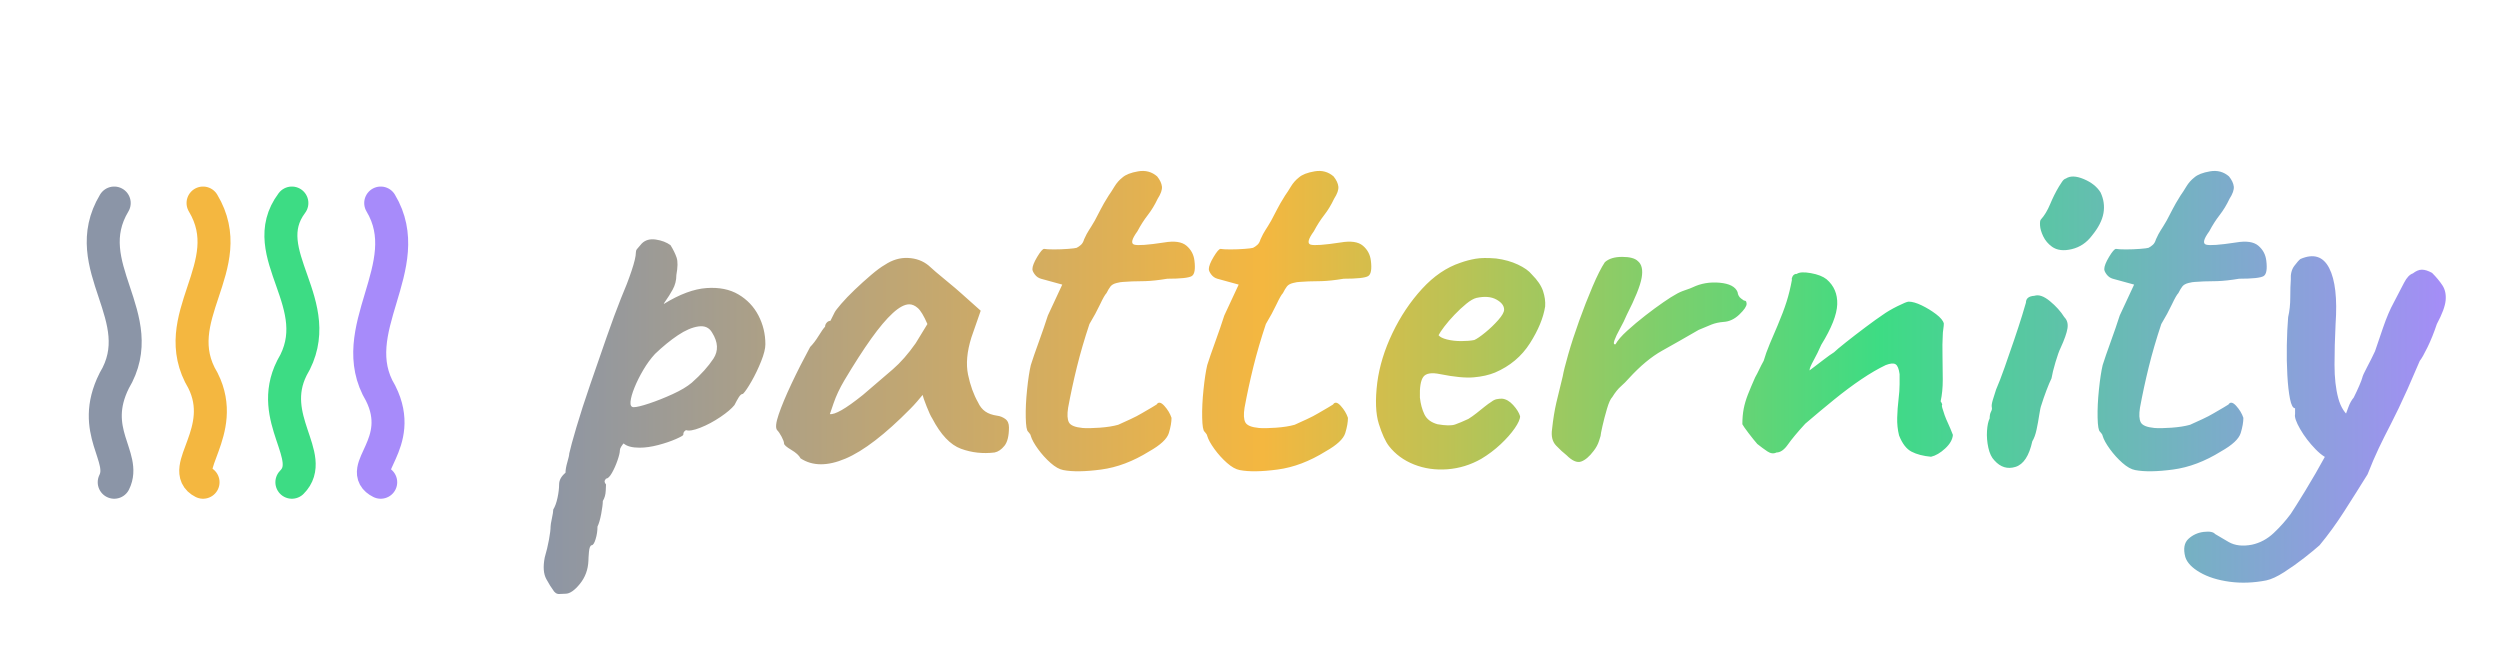
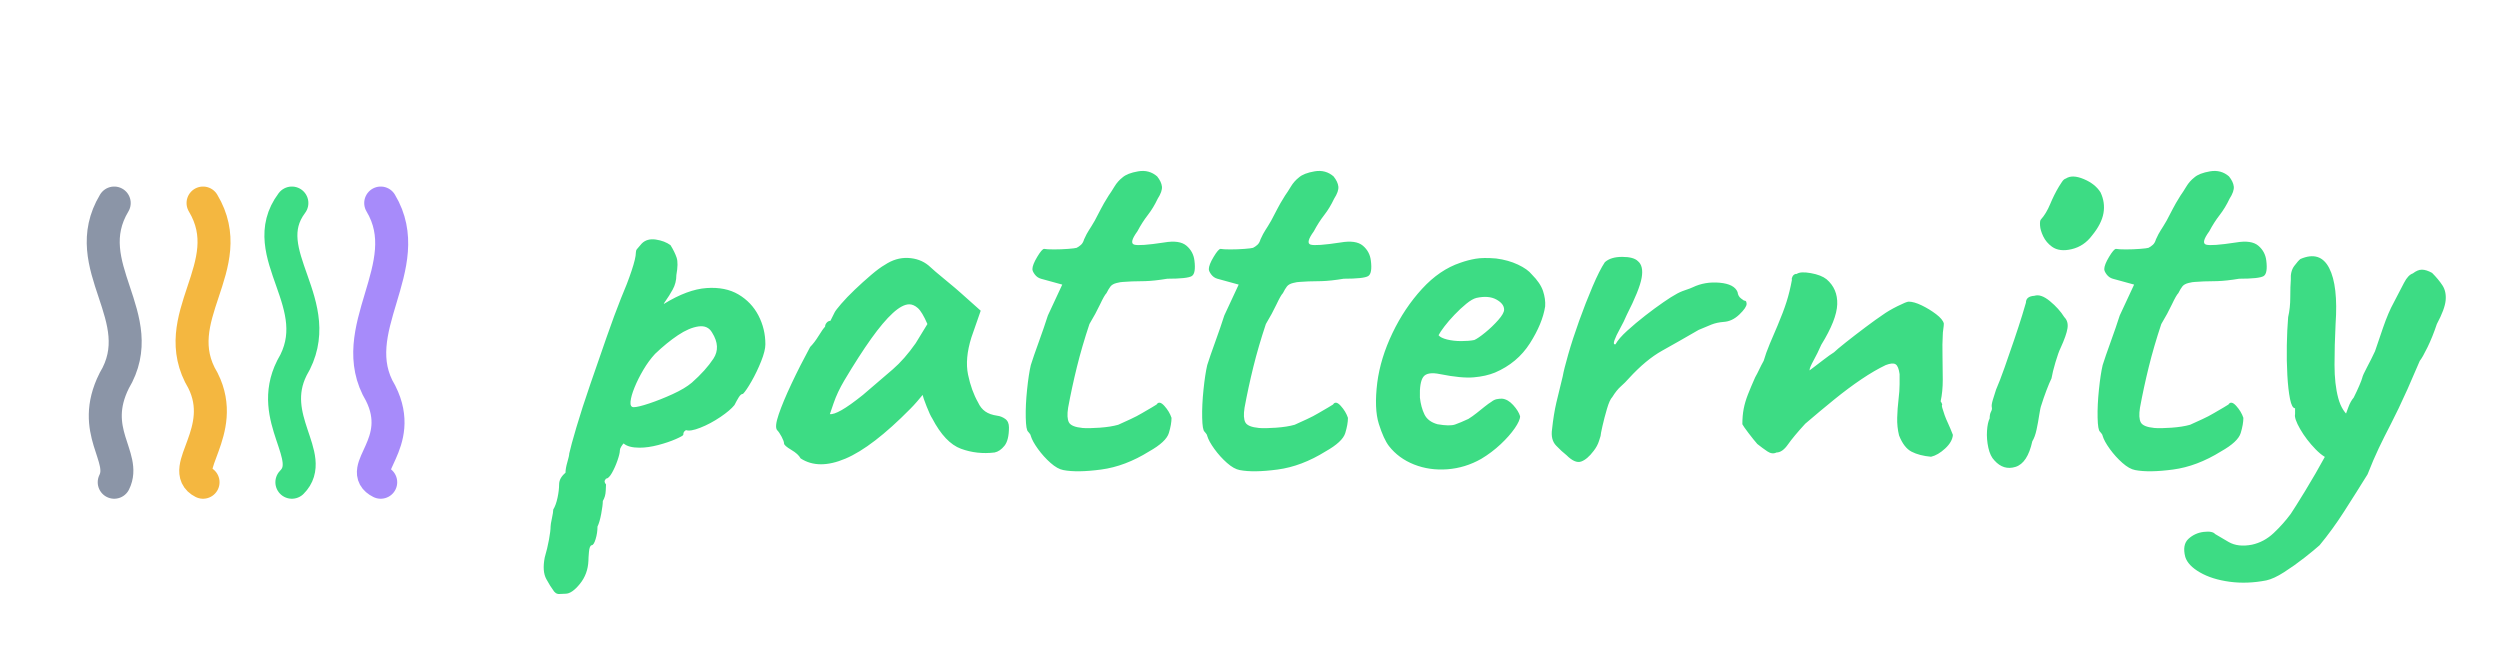
<svg xmlns="http://www.w3.org/2000/svg" width="197" height="52" viewBox="0 0 197 52" fill="none">
-   <defs>
-     <linearGradient id="ink" x1="0" y1="0" x2="1" y2="0">
-       <stop offset="0" stop-color="#8b95a7" />
-       <stop offset="0.38" stop-color="#f4b740" />
-       <stop offset="0.7" stop-color="#3ddc84" />
-       <stop offset="1" stop-color="#a78bfa" />
-     </linearGradient>
-   </defs>
  <g transform="translate(4,12)" stroke-width="2.6" stroke-linecap="round">
    <path d="M5 4 C2 9, 8 13, 5 18 C3 22, 6 24, 5 26" stroke="#8b95a7" />
    <path d="M12 4 C15 9, 9 13, 12 18 C14 22, 10 25, 12 26" stroke="#f4b740" />
    <path d="M19 4 C16 8, 22 12, 19 17 C17 21, 21 24, 19 26" stroke="#3ddc84" />
    <path d="M26 4 C29 9, 23 14, 26 19 C28 23, 24 25, 26 26" stroke="#a78bfa" />
  </g>
  <g transform="translate(42,37) scale(0.042,-0.042)">
-     <path d="M61 -233Q57 -233 49.5 -233.5Q42 -234 37 -225Q33 -220 25.0 -205.5Q17 -191 22 -165Q27 -148 30.0 -131.5Q33 -115 33 -107Q33 -103 35.5 -91.5Q38 -80 38 -75Q43 -67 46.0 -53.0Q49 -39 49 -28Q49 -16 61 -6Q61 2 64.5 14.0Q68 26 68 30Q71 44 81.5 79.5Q92 115 107.5 160.0Q123 205 138.0 248.0Q153 291 165 321Q177 349 185.0 373.0Q193 397 193 407Q193 411 195.0 413.5Q197 416 204 424Q214 434 230.5 431.5Q247 429 258 421Q266 408 269.5 397.5Q273 387 269 365Q269 350 262.0 337.5Q255 325 249.5 317.5Q244 310 246 311Q290 338 325.5 340.5Q361 343 385.5 328.5Q410 314 423.0 289.0Q436 264 436 235Q436 223 428.0 203.0Q420 183 410.0 165.5Q400 148 394 142Q390 142 386.0 135.5Q382 129 378 121Q370 111 351.5 98.5Q333 86 314.0 78.5Q295 71 287 74Q287 74 284.5 72.0Q282 70 282.0 65.25Q282.0 63.35 268.0 57.175Q254 51 235.0 46.0Q216 41 200 41Q179 41 170 49Q168 47 165.5 43.0Q163 39 163 36Q163 30 158.5 17.0Q154 4 148.0 -6.5Q142 -17 137 -17Q137 -17 135.0 -20.0Q133 -23 137 -28Q137 -28 136.5 -39.5Q136 -51 131 -59Q131 -67 128.0 -83.0Q125 -99 121 -107Q121 -119 117.5 -130.5Q114 -142 110 -142Q106 -143 105.0 -154.5Q104 -166 104 -171Q103 -196 88.0 -214.5Q73 -233 61 -233ZM189 117Q197 117 218.0 124.0Q239 131 262.0 141.5Q285 152 298 163Q324 186 338.5 208.0Q353 230 336 257Q328 271 310.424 268.5Q292.848 266.0 271.924 252.0Q251 238 229 217Q217 204 207.0 187.0Q197 170 190.5 154.0Q184 138 183.0 127.5Q182 117 189 117ZM502 21Q498 29 484.5 37.0Q471 45 471 49Q471 53 466.5 61.5Q462 70 458 74Q453 80 461.0 103.5Q469 127 485.0 161.0Q501 195 520 230Q528 238 536.0 251.0Q544 264 548 268Q548 272 551.0 275.5Q554 279 558 279L566 295Q568 299 578.309 311.0Q588.617 323.0 603.809 337.5Q619 352 634.375 365.091Q649.75 378.182 660 384Q681 398 703.5 397.0Q726 396 742 383Q745 380 755.5 371.0Q766 362 779.5 351.0Q793 340 803 331L840 298L822.581 248.0Q810 208 816.25 178.0Q822.5 148.0 835 126Q840 115 848.5 109.0Q857 103 871 101Q879 100 886.0 95.0Q893 90 893 79Q893 55 884.5 44.5Q876 34 866 32Q833 28 803.0 39.0Q773 50 749 96Q745 102 738.5 118.5Q732 135 731 140Q727 135 720.5 127.5Q714 120 708 114Q637 42 586.252 20.5Q535.504 -1.0 502 21ZM557 104Q564 103 579.0 111.5Q594 120 619 140Q653 169 675.0 188.0Q697 207 718 237L740 273Q730 296 722.0 303.0Q714 310 706 310Q693 310 675.0 293.5Q657 277 634.5 245.5Q612 214 584 167Q571 145 564.0 124.5Q557 104 557 104ZM995 -1Q984 1 971.0 12.5Q958 24 947.5 38.5Q937 53 934 63Q934 65 931.5 68.0Q929 71 929 71Q925 74 924.5 97.5Q924 121 927.0 150.0Q930 179 934 196Q939 212 949.0 239.5Q959 267 966 289L993 347L953 358Q946 360 941.5 366.0Q937 372 937 376Q937 384 946.0 399.0Q955 414 959 414Q964 413 977.5 413.0Q991 413 1004.0 414.0Q1017 415 1020 416Q1024 418 1028.0 421.5Q1032 425 1034 432Q1039 443 1043.0 449.0Q1047 455 1054 467Q1061 480 1065.5 489.0Q1070 498 1080 514Q1085 521 1091.0 531.0Q1097 541 1106 548Q1115 556 1135.5 559.5Q1156 563 1171 550Q1179 540 1180.0 531.0Q1181 522 1172 508Q1164 491 1153.5 477.5Q1143 464 1134 447Q1118 425 1128.0 422.0Q1138 419 1184 426Q1213 431 1226.0 420.0Q1239 409 1241 392Q1244 368 1236.0 363.0Q1228 358 1190 358Q1166 354 1149.0 353.5Q1132 353 1124 353Q1111 352 1107.0 352.0Q1103 352 1095 350Q1087 348 1083.5 343.5Q1080 339 1076 331Q1072 327 1064.0 310.0Q1056 293 1044 273Q1030 231 1020.5 192.5Q1011 154 1004 116Q1001 97 1005.5 88.5Q1010 80 1031 78Q1042 77 1063.0 78.5Q1084 80 1098 84Q1109 89 1121.0 94.5Q1133 100 1143 106Q1152 111 1161.0 116.5Q1170 122 1170 122Q1175 130 1184.5 119.5Q1194 109 1198 97Q1198 85 1193.0 68.5Q1188 52 1156 34Q1111 6 1066.0 0.0Q1021 -6 995 -1ZM1326 -1Q1315 1 1302.0 12.5Q1289 24 1278.5 38.5Q1268 53 1265 63Q1265 65 1262.5 68.0Q1260 71 1260 71Q1256 74 1255.5 97.5Q1255 121 1258.0 150.0Q1261 179 1265 196Q1270 212 1280.0 239.5Q1290 267 1297 289L1324 347L1284 358Q1277 360 1272.5 366.0Q1268 372 1268 376Q1268 384 1277.0 399.0Q1286 414 1290 414Q1295 413 1308.5 413.0Q1322 413 1335.0 414.0Q1348 415 1351 416Q1355 418 1359.0 421.5Q1363 425 1365 432Q1370 443 1374.0 449.0Q1378 455 1385 467Q1392 480 1396.5 489.0Q1401 498 1411 514Q1416 521 1422.0 531.0Q1428 541 1437 548Q1446 556 1466.5 559.5Q1487 563 1502 550Q1510 540 1511.0 531.0Q1512 522 1503 508Q1495 491 1484.5 477.5Q1474 464 1465 447Q1449 425 1459.0 422.0Q1469 419 1515 426Q1544 431 1557.0 420.0Q1570 409 1572 392Q1575 368 1567.0 363.0Q1559 358 1521 358Q1497 354 1480.0 353.5Q1463 353 1455 353Q1442 352 1438.0 352.0Q1434 352 1426 350Q1418 348 1414.5 343.5Q1411 339 1407 331Q1403 327 1395.0 310.0Q1387 293 1375 273Q1361 231 1351.5 192.5Q1342 154 1335 116Q1332 97 1336.5 88.5Q1341 80 1362 78Q1373 77 1394.0 78.5Q1415 80 1429 84Q1440 89 1452.0 94.5Q1464 100 1474 106Q1483 111 1492.0 116.5Q1501 122 1501 122Q1506 130 1515.5 119.5Q1525 109 1529 97Q1529 85 1524.0 68.5Q1519 52 1487 34Q1442 6 1397.0 0.0Q1352 -6 1326 -1ZM1779 20Q1749 3 1715.5 0.5Q1682 -2 1653.0 9.5Q1624 21 1606 44Q1596 57 1587.0 85.5Q1578 114 1584 163Q1590 209 1612.5 256.0Q1635 303 1668.0 339.0Q1701 375 1740 388Q1754 393 1768.5 395.5Q1783 398 1807 396Q1830 393 1848.0 384.5Q1866 376 1874 366Q1890 350 1895.0 335.0Q1900 320 1899 306Q1894 274 1870.5 237.0Q1847 200 1805 182Q1788 175 1765.0 173.0Q1742 171 1702 179Q1678 184 1670.5 174.0Q1663 164 1664 135Q1666 117 1672.5 103.5Q1679 90 1697 85Q1720 81 1730.0 84.5Q1740 88 1755 95Q1763 100 1770.5 106.0Q1778 112 1785.5 118.0Q1793 124 1798 127Q1803 131 1808.0 132.0Q1813 133 1818 133Q1829 132 1839.0 121.0Q1849 110 1852 100Q1852 92 1842.0 77.5Q1832 63 1815.5 47.5Q1799 32 1779 20ZM1766 243Q1773 246 1786.5 257.0Q1800 268 1811.0 280.5Q1822 293 1822 300Q1822 311 1807.5 319.0Q1793 327 1770 322Q1762 320 1751.0 311.0Q1740 302 1729.0 290.5Q1718 279 1710.0 268.5Q1702 258 1699 252Q1703 247 1715.0 244.0Q1727 241 1741.5 241.0Q1756 241 1766 243ZM1939 27Q1930 34 1919.5 45.0Q1909 56 1912 76Q1915 104 1920.0 125.5Q1925 147 1932 175Q1934 187 1942.287 216.0Q1950.574 245.0 1962.787 279.0Q1975 313 1988.0 343.5Q2001 374 2011 389Q2022 399 2043.5 399.0Q2065 399 2073 391Q2084 382 2080.0 359.5Q2076 337 2052 290Q2047 278 2039.5 264.5Q2032 251 2029.0 242.5Q2026 234 2031 235Q2037 246 2053.0 260.5Q2069 275 2087.0 289.0Q2105 303 2121.0 314.0Q2137 325 2143 328Q2151 333 2161.5 336.5Q2172 340 2176 342Q2199 353 2226.5 350.5Q2254 348 2260 333Q2261 325 2266.5 321.0Q2272 317 2272 317Q2276 317 2276.5 314.0Q2277 311 2277 311Q2277 304 2263.5 291.0Q2250 278 2234 277Q2221 276 2211.0 272.0Q2201 268 2187 262Q2149 240 2118.5 223.0Q2088 206 2056 171Q2049 163 2041.0 156.0Q2033 149 2025 136Q2020 131 2015.0 114.0Q2010 97 2006.5 81.5Q2003 66 2003 63Q2003 63 2000.0 53.5Q1997 44 1990 35Q1978 19 1966.5 15.0Q1955 11 1939 27ZM2623 24Q2601 26 2586.5 33.5Q2572 41 2563 64Q2559 80 2559.5 97.5Q2560 115 2562.0 131.5Q2564 148 2564 160Q2564 162 2564.0 168.0Q2564 174 2564 179Q2562 194 2556.5 197.5Q2551 201 2538 196Q2517 186 2492.5 169.5Q2468 153 2441.5 131.5Q2415 110 2387 86Q2365 62 2354.5 47.0Q2344 32 2333 32Q2325 28 2316.0 34.0Q2307 40 2297 48Q2290 56 2280.5 68.5Q2271 81 2269 85Q2269 101 2271.5 114.0Q2274 127 2279.5 141.0Q2285 155 2293 173Q2297 180 2300.5 187.5Q2304 195 2309 204Q2313 218 2320.5 236.0Q2328 254 2335 270Q2346 296 2352.0 315.0Q2358 334 2362 356Q2361 358 2363.0 362.0Q2365 366 2369 367H2370H2371Q2378 372 2397.5 368.5Q2417 365 2427 357Q2448 339 2447.0 310.0Q2446 281 2417 234Q2410 218 2402.5 204.5Q2395 191 2395 186Q2395 186 2403.0 192.0Q2411 198 2422.0 206.5Q2433 215 2441 220Q2446 225 2463.0 238.5Q2480 252 2500.0 267.0Q2520 282 2532 290Q2543 298 2560.0 306.5Q2577 315 2581 315Q2591 315 2605.5 308.0Q2620 301 2632.5 291.5Q2645 282 2647 274Q2647 270 2646.0 263.5Q2645 257 2645 252Q2644 236 2644.5 213.5Q2645 191 2645.0 168.5Q2645 146 2641 128Q2641 128 2642.0 126.5Q2643 125 2644 122Q2643 121 2643.5 118.5Q2644 116 2644 116Q2646 109 2648.5 102.0Q2651 95 2655.0 86.5Q2659 78 2664 65Q2663 52 2649.5 39.5Q2636 27 2623 24ZM2742 17Q2734 25 2730.5 41.0Q2727 57 2728.0 72.5Q2729 88 2733 96Q2733 104 2735.5 108.5Q2738 113 2737 117Q2736 121 2739.0 131.0Q2742 141 2745 150Q2752 166 2761.0 191.5Q2770 217 2779.0 243.5Q2788 270 2794.0 289.5Q2800 309 2801 313Q2801 325 2817 326Q2829 330 2846.0 316.0Q2863 302 2873 286Q2881 278 2879.0 265.0Q2877 252 2866 228Q2862 220 2856.5 201.5Q2851 183 2849 171Q2845 163 2839.5 148.5Q2834 134 2830 121Q2828 116 2826.0 102.5Q2824 89 2821.0 75.0Q2818 61 2813 53Q2804 12 2781.5 5.0Q2759 -2 2742 17ZM2850 418Q2839 426 2833.5 437.5Q2828 449 2827.5 458.0Q2827 467 2829 469Q2839 480 2846.5 498.0Q2854 516 2863 531Q2865 534 2868.5 539.5Q2872 545 2876 546Q2888 554 2909.5 545.0Q2931 536 2941 520Q2950 501 2946.5 481.0Q2943 461 2925 439Q2910 419 2887.0 413.5Q2864 408 2850 418ZM3006 -1Q2995 1 2982.0 12.5Q2969 24 2958.5 38.5Q2948 53 2945 63Q2945 65 2942.5 68.0Q2940 71 2940 71Q2936 74 2935.5 97.5Q2935 121 2938.0 150.0Q2941 179 2945 196Q2950 212 2960.0 239.5Q2970 267 2977 289L3004 347L2964 358Q2957 360 2952.5 366.0Q2948 372 2948 376Q2948 384 2957.0 399.0Q2966 414 2970 414Q2975 413 2988.5 413.0Q3002 413 3015.0 414.0Q3028 415 3031 416Q3035 418 3039.0 421.5Q3043 425 3045 432Q3050 443 3054.0 449.0Q3058 455 3065 467Q3072 480 3076.5 489.0Q3081 498 3091 514Q3096 521 3102.0 531.0Q3108 541 3117 548Q3126 556 3146.5 559.5Q3167 563 3182 550Q3190 540 3191.0 531.0Q3192 522 3183 508Q3175 491 3164.5 477.5Q3154 464 3145 447Q3129 425 3139.0 422.0Q3149 419 3195 426Q3224 431 3237.0 420.0Q3250 409 3252 392Q3255 368 3247.0 363.0Q3239 358 3201 358Q3177 354 3160.0 353.5Q3143 353 3135 353Q3122 352 3118.0 352.0Q3114 352 3106 350Q3098 348 3094.5 343.5Q3091 339 3087 331Q3083 327 3075.0 310.0Q3067 293 3055 273Q3041 231 3031.5 192.5Q3022 154 3015 116Q3012 97 3016.5 88.5Q3021 80 3042 78Q3053 77 3074.0 78.5Q3095 80 3109 84Q3120 89 3132.0 94.5Q3144 100 3154 106Q3163 111 3172.0 116.5Q3181 122 3181 122Q3186 130 3195.5 119.5Q3205 109 3209 97Q3209 85 3204.0 68.5Q3199 52 3167 34Q3122 6 3077.0 0.0Q3032 -6 3006 -1ZM3252 -208Q3216 -215 3183.0 -210.5Q3150 -206 3127.5 -193.0Q3105 -180 3100 -164Q3094 -141 3106.0 -130.0Q3118 -119 3134.5 -117.0Q3151 -115 3156 -121Q3164 -126 3181.5 -136.0Q3199 -146 3225 -141Q3248 -136 3266.0 -119.0Q3284 -102 3298 -83Q3306 -71 3325.0 -40.0Q3344 -9 3364.5 28.5Q3385 66 3399 98Q3402 106 3406.0 117.0Q3410 128 3416 135Q3422 147 3426.5 157.5Q3431 168 3432 172Q3433 177 3441.0 192.0Q3449 207 3456 222Q3461 237 3471.0 266.0Q3481 295 3491 313Q3503 336 3510.5 350.5Q3518 365 3527 368Q3536 375 3544.0 375.0Q3552 375 3563 369Q3575 357 3582.5 345.5Q3590 334 3588.5 317.5Q3587 301 3572 273Q3564 249 3554.5 229.5Q3545 210 3540 204Q3535 192 3528.5 177.5Q3522 163 3517 151Q3499 111 3486.0 86.0Q3473 61 3463.0 40.0Q3453 19 3442 -9Q3419 -46 3397.5 -79.5Q3376 -113 3352 -142Q3342 -151 3323.5 -165.5Q3305 -180 3285.5 -192.5Q3266 -205 3252 -208ZM3377 18Q3362 20 3344.5 38.0Q3327 56 3315.5 76.0Q3304 96 3306 104Q3306 109 3306.0 112.0Q3306 115 3306 115Q3300 115 3296.5 132.5Q3293 150 3291.5 177.0Q3290 204 3290.5 233.0Q3291 262 3293 286Q3297 303 3297.0 323.5Q3297 344 3298 356Q3297 372 3304.5 382.0Q3312 392 3316 395Q3353 411 3370.0 378.0Q3387 345 3382 273Q3380 233 3380.0 196.5Q3380 160 3387.0 134.0Q3394 108 3411 97Q3418 93 3416.0 80.0Q3414 67 3407.0 52.5Q3400 38 3391.5 27.5Q3383 17 3377 18Z" fill="url(#ink)" />
+     <path d="M61 -233Q57 -233 49.5 -233.5Q42 -234 37 -225Q33 -220 25.0 -205.5Q17 -191 22 -165Q27 -148 30.0 -131.5Q33 -115 33 -107Q33 -103 35.5 -91.5Q38 -80 38 -75Q43 -67 46.0 -53.0Q49 -39 49 -28Q49 -16 61 -6Q61 2 64.5 14.0Q68 26 68 30Q71 44 81.5 79.5Q92 115 107.5 160.0Q123 205 138.0 248.0Q153 291 165 321Q177 349 185.0 373.0Q193 397 193 407Q193 411 195.0 413.5Q197 416 204 424Q214 434 230.5 431.5Q247 429 258 421Q266 408 269.5 397.5Q273 387 269 365Q269 350 262.0 337.5Q255 325 249.5 317.5Q244 310 246 311Q290 338 325.5 340.5Q361 343 385.5 328.5Q410 314 423.0 289.0Q436 264 436 235Q436 223 428.0 203.0Q420 183 410.0 165.5Q400 148 394 142Q390 142 386.0 135.5Q382 129 378 121Q370 111 351.5 98.5Q333 86 314.0 78.5Q295 71 287 74Q287 74 284.5 72.0Q282 70 282.0 65.25Q282.0 63.35 268.0 57.175Q254 51 235.0 46.0Q216 41 200 41Q179 41 170 49Q168 47 165.5 43.0Q163 39 163 36Q163 30 158.5 17.0Q154 4 148.0 -6.5Q142 -17 137 -17Q137 -17 135.0 -20.0Q133 -23 137 -28Q137 -28 136.5 -39.5Q136 -51 131 -59Q131 -67 128.0 -83.0Q125 -99 121 -107Q121 -119 117.5 -130.5Q114 -142 110 -142Q106 -143 105.0 -154.5Q104 -166 104 -171Q103 -196 88.0 -214.5Q73 -233 61 -233ZM189 117Q197 117 218.0 124.0Q239 131 262.0 141.5Q285 152 298 163Q324 186 338.5 208.0Q353 230 336 257Q328 271 310.424 268.5Q292.848 266.0 271.924 252.0Q251 238 229 217Q217 204 207.0 187.0Q197 170 190.5 154.0Q184 138 183.0 127.5Q182 117 189 117ZM502 21Q498 29 484.5 37.0Q471 45 471 49Q471 53 466.5 61.5Q462 70 458 74Q453 80 461.0 103.5Q469 127 485.0 161.0Q501 195 520 230Q528 238 536.0 251.0Q544 264 548 268Q548 272 551.0 275.5Q554 279 558 279L566 295Q568 299 578.309 311.0Q588.617 323.0 603.809 337.5Q619 352 634.375 365.091Q649.75 378.182 660 384Q681 398 703.5 397.0Q726 396 742 383Q745 380 755.5 371.0Q766 362 779.5 351.0Q793 340 803 331L840 298L822.581 248.0Q810 208 816.25 178.0Q822.5 148.0 835 126Q840 115 848.5 109.0Q857 103 871 101Q879 100 886.0 95.0Q893 90 893 79Q893 55 884.5 44.5Q876 34 866 32Q833 28 803.0 39.0Q773 50 749 96Q745 102 738.5 118.5Q732 135 731 140Q727 135 720.5 127.5Q714 120 708 114Q637 42 586.252 20.5Q535.504 -1.0 502 21ZM557 104Q564 103 579.0 111.5Q594 120 619 140Q653 169 675.0 188.0Q697 207 718 237L740 273Q730 296 722.0 303.0Q714 310 706 310Q693 310 675.0 293.5Q657 277 634.5 245.5Q612 214 584 167Q571 145 564.0 124.5Q557 104 557 104ZM995 -1Q984 1 971.0 12.5Q958 24 947.5 38.5Q937 53 934 63Q934 65 931.5 68.0Q929 71 929 71Q925 74 924.5 97.5Q924 121 927.0 150.0Q930 179 934 196Q939 212 949.0 239.5Q959 267 966 289L993 347L953 358Q946 360 941.5 366.0Q937 372 937 376Q937 384 946.0 399.0Q955 414 959 414Q964 413 977.5 413.0Q991 413 1004.0 414.0Q1017 415 1020 416Q1024 418 1028.0 421.5Q1032 425 1034 432Q1039 443 1043.0 449.0Q1047 455 1054 467Q1061 480 1065.5 489.0Q1070 498 1080 514Q1085 521 1091.0 531.0Q1097 541 1106 548Q1115 556 1135.5 559.5Q1156 563 1171 550Q1179 540 1180.0 531.0Q1181 522 1172 508Q1164 491 1153.5 477.5Q1143 464 1134 447Q1118 425 1128.0 422.0Q1138 419 1184 426Q1213 431 1226.0 420.0Q1239 409 1241 392Q1244 368 1236.0 363.0Q1228 358 1190 358Q1166 354 1149.0 353.5Q1132 353 1124 353Q1111 352 1107.0 352.0Q1103 352 1095 350Q1087 348 1083.5 343.5Q1080 339 1076 331Q1072 327 1064.0 310.0Q1056 293 1044 273Q1030 231 1020.5 192.5Q1011 154 1004 116Q1001 97 1005.5 88.5Q1010 80 1031 78Q1042 77 1063.0 78.5Q1084 80 1098 84Q1109 89 1121.0 94.5Q1133 100 1143 106Q1152 111 1161.0 116.5Q1170 122 1170 122Q1175 130 1184.5 119.5Q1194 109 1198 97Q1198 85 1193.0 68.5Q1188 52 1156 34Q1111 6 1066.0 0.0Q1021 -6 995 -1ZM1326 -1Q1315 1 1302.0 12.5Q1289 24 1278.5 38.5Q1268 53 1265 63Q1265 65 1262.5 68.0Q1260 71 1260 71Q1256 74 1255.5 97.5Q1255 121 1258.0 150.0Q1261 179 1265 196Q1270 212 1280.0 239.5Q1290 267 1297 289L1324 347L1284 358Q1277 360 1272.5 366.0Q1268 372 1268 376Q1268 384 1277.0 399.0Q1286 414 1290 414Q1295 413 1308.5 413.0Q1322 413 1335.0 414.0Q1348 415 1351 416Q1355 418 1359.0 421.5Q1363 425 1365 432Q1370 443 1374.0 449.0Q1378 455 1385 467Q1392 480 1396.5 489.0Q1401 498 1411 514Q1416 521 1422.0 531.0Q1428 541 1437 548Q1446 556 1466.5 559.5Q1487 563 1502 550Q1510 540 1511.0 531.0Q1512 522 1503 508Q1495 491 1484.5 477.5Q1474 464 1465 447Q1449 425 1459.0 422.0Q1469 419 1515 426Q1544 431 1557.0 420.0Q1570 409 1572 392Q1575 368 1567.0 363.0Q1559 358 1521 358Q1497 354 1480.0 353.5Q1463 353 1455 353Q1442 352 1438.0 352.0Q1434 352 1426 350Q1418 348 1414.5 343.5Q1411 339 1407 331Q1403 327 1395.0 310.0Q1387 293 1375 273Q1361 231 1351.5 192.5Q1342 154 1335 116Q1332 97 1336.5 88.5Q1341 80 1362 78Q1373 77 1394.0 78.5Q1415 80 1429 84Q1440 89 1452.0 94.5Q1464 100 1474 106Q1483 111 1492.0 116.5Q1501 122 1501 122Q1506 130 1515.5 119.5Q1525 109 1529 97Q1529 85 1524.0 68.5Q1519 52 1487 34Q1442 6 1397.0 0.0Q1352 -6 1326 -1ZM1779 20Q1749 3 1715.5 0.5Q1682 -2 1653.0 9.5Q1624 21 1606 44Q1596 57 1587.0 85.5Q1578 114 1584 163Q1590 209 1612.5 256.0Q1635 303 1668.0 339.0Q1701 375 1740 388Q1754 393 1768.5 395.5Q1783 398 1807 396Q1830 393 1848.0 384.5Q1866 376 1874 366Q1890 350 1895.0 335.0Q1900 320 1899 306Q1894 274 1870.5 237.0Q1847 200 1805 182Q1788 175 1765.0 173.0Q1742 171 1702 179Q1678 184 1670.5 174.0Q1663 164 1664 135Q1666 117 1672.5 103.5Q1679 90 1697 85Q1720 81 1730.0 84.5Q1740 88 1755 95Q1763 100 1770.5 106.0Q1778 112 1785.5 118.0Q1793 124 1798 127Q1803 131 1808.0 132.0Q1813 133 1818 133Q1829 132 1839.0 121.0Q1849 110 1852 100Q1852 92 1842.0 77.5Q1832 63 1815.5 47.5Q1799 32 1779 20ZM1766 243Q1773 246 1786.5 257.0Q1800 268 1811.0 280.5Q1822 293 1822 300Q1822 311 1807.5 319.0Q1793 327 1770 322Q1762 320 1751.0 311.0Q1740 302 1729.0 290.5Q1718 279 1710.0 268.5Q1702 258 1699 252Q1703 247 1715.0 244.0Q1727 241 1741.5 241.0Q1756 241 1766 243ZM1939 27Q1930 34 1919.5 45.0Q1909 56 1912 76Q1915 104 1920.0 125.5Q1925 147 1932 175Q1934 187 1942.287 216.0Q1950.574 245.0 1962.787 279.0Q1975 313 1988.0 343.5Q2001 374 2011 389Q2022 399 2043.5 399.0Q2065 399 2073 391Q2084 382 2080.0 359.5Q2076 337 2052 290Q2047 278 2039.5 264.5Q2032 251 2029.0 242.5Q2026 234 2031 235Q2037 246 2053.0 260.5Q2069 275 2087.0 289.0Q2105 303 2121.0 314.0Q2137 325 2143 328Q2151 333 2161.5 336.5Q2172 340 2176 342Q2199 353 2226.5 350.5Q2254 348 2260 333Q2261 325 2266.5 321.0Q2272 317 2272 317Q2276 317 2276.5 314.0Q2277 311 2277 311Q2277 304 2263.5 291.0Q2250 278 2234 277Q2221 276 2211.0 272.0Q2201 268 2187 262Q2149 240 2118.5 223.0Q2088 206 2056 171Q2049 163 2041.0 156.0Q2033 149 2025 136Q2020 131 2015.0 114.0Q2010 97 2006.5 81.5Q2003 66 2003 63Q2003 63 2000.0 53.5Q1997 44 1990 35Q1978 19 1966.5 15.0Q1955 11 1939 27ZM2623 24Q2601 26 2586.5 33.5Q2572 41 2563 64Q2559 80 2559.5 97.5Q2560 115 2562.0 131.5Q2564 148 2564 160Q2564 162 2564.0 168.0Q2564 174 2564 179Q2562 194 2556.5 197.5Q2551 201 2538 196Q2517 186 2492.5 169.5Q2468 153 2441.5 131.5Q2415 110 2387 86Q2365 62 2354.5 47.0Q2344 32 2333 32Q2325 28 2316.0 34.0Q2307 40 2297 48Q2290 56 2280.5 68.5Q2271 81 2269 85Q2269 101 2271.5 114.0Q2274 127 2279.5 141.0Q2285 155 2293 173Q2297 180 2300.5 187.5Q2304 195 2309 204Q2313 218 2320.5 236.0Q2328 254 2335 270Q2346 296 2352.0 315.0Q2358 334 2362 356Q2361 358 2363.0 362.0Q2365 366 2369 367H2370H2371Q2378 372 2397.5 368.5Q2417 365 2427 357Q2448 339 2447.0 310.0Q2446 281 2417 234Q2410 218 2402.5 204.5Q2395 191 2395 186Q2395 186 2403.0 192.0Q2411 198 2422.0 206.5Q2433 215 2441 220Q2446 225 2463.0 238.5Q2480 252 2500.0 267.0Q2520 282 2532 290Q2543 298 2560.0 306.5Q2577 315 2581 315Q2591 315 2605.5 308.0Q2620 301 2632.5 291.5Q2645 282 2647 274Q2647 270 2646.0 263.5Q2645 257 2645 252Q2644 236 2644.5 213.5Q2645 191 2645.0 168.5Q2645 146 2641 128Q2641 128 2642.0 126.5Q2643 125 2644 122Q2643 121 2643.5 118.5Q2644 116 2644 116Q2646 109 2648.5 102.0Q2651 95 2655.0 86.5Q2659 78 2664 65Q2663 52 2649.5 39.5Q2636 27 2623 24ZM2742 17Q2734 25 2730.5 41.0Q2727 57 2728.0 72.5Q2729 88 2733 96Q2733 104 2735.5 108.5Q2738 113 2737 117Q2736 121 2739.0 131.0Q2742 141 2745 150Q2752 166 2761.0 191.5Q2770 217 2779.0 243.5Q2788 270 2794.0 289.5Q2800 309 2801 313Q2801 325 2817 326Q2829 330 2846.0 316.0Q2863 302 2873 286Q2881 278 2879.0 265.0Q2877 252 2866 228Q2862 220 2856.5 201.5Q2851 183 2849 171Q2845 163 2839.5 148.5Q2834 134 2830 121Q2828 116 2826.0 102.5Q2824 89 2821.0 75.0Q2818 61 2813 53Q2804 12 2781.5 5.0Q2759 -2 2742 17ZM2850 418Q2839 426 2833.5 437.5Q2828 449 2827.5 458.0Q2827 467 2829 469Q2839 480 2846.5 498.0Q2854 516 2863 531Q2865 534 2868.5 539.5Q2872 545 2876 546Q2888 554 2909.5 545.0Q2931 536 2941 520Q2950 501 2946.5 481.0Q2943 461 2925 439Q2910 419 2887.0 413.5Q2864 408 2850 418ZM3006 -1Q2995 1 2982.0 12.5Q2969 24 2958.5 38.5Q2948 53 2945 63Q2945 65 2942.5 68.0Q2940 71 2940 71Q2936 74 2935.5 97.5Q2935 121 2938.0 150.0Q2941 179 2945 196Q2950 212 2960.0 239.5Q2970 267 2977 289L3004 347L2964 358Q2957 360 2952.5 366.0Q2948 372 2948 376Q2948 384 2957.0 399.0Q2966 414 2970 414Q2975 413 2988.5 413.0Q3002 413 3015.0 414.0Q3028 415 3031 416Q3035 418 3039.0 421.5Q3043 425 3045 432Q3050 443 3054.0 449.0Q3058 455 3065 467Q3072 480 3076.5 489.0Q3081 498 3091 514Q3096 521 3102.0 531.0Q3108 541 3117 548Q3126 556 3146.5 559.5Q3167 563 3182 550Q3190 540 3191.0 531.0Q3192 522 3183 508Q3175 491 3164.5 477.5Q3154 464 3145 447Q3129 425 3139.0 422.0Q3149 419 3195 426Q3224 431 3237.0 420.0Q3250 409 3252 392Q3255 368 3247.0 363.0Q3239 358 3201 358Q3177 354 3160.0 353.5Q3143 353 3135 353Q3122 352 3118.0 352.0Q3114 352 3106 350Q3098 348 3094.5 343.5Q3091 339 3087 331Q3083 327 3075.0 310.0Q3067 293 3055 273Q3041 231 3031.5 192.5Q3022 154 3015 116Q3012 97 3016.5 88.5Q3021 80 3042 78Q3053 77 3074.0 78.5Q3095 80 3109 84Q3120 89 3132.0 94.5Q3144 100 3154 106Q3163 111 3172.0 116.5Q3181 122 3181 122Q3186 130 3195.5 119.5Q3205 109 3209 97Q3209 85 3204.0 68.5Q3199 52 3167 34Q3122 6 3077.0 0.0Q3032 -6 3006 -1ZM3252 -208Q3216 -215 3183.0 -210.5Q3150 -206 3127.5 -193.0Q3105 -180 3100 -164Q3094 -141 3106.0 -130.0Q3118 -119 3134.5 -117.0Q3151 -115 3156 -121Q3164 -126 3181.5 -136.0Q3199 -146 3225 -141Q3248 -136 3266.0 -119.0Q3284 -102 3298 -83Q3306 -71 3325.0 -40.0Q3344 -9 3364.5 28.5Q3385 66 3399 98Q3402 106 3406.0 117.0Q3410 128 3416 135Q3422 147 3426.5 157.5Q3431 168 3432 172Q3433 177 3441.0 192.0Q3449 207 3456 222Q3461 237 3471.0 266.0Q3481 295 3491 313Q3503 336 3510.5 350.5Q3518 365 3527 368Q3536 375 3544.0 375.0Q3552 375 3563 369Q3575 357 3582.5 345.5Q3590 334 3588.5 317.5Q3587 301 3572 273Q3564 249 3554.5 229.5Q3545 210 3540 204Q3535 192 3528.5 177.5Q3522 163 3517 151Q3499 111 3486.0 86.0Q3473 61 3463.0 40.0Q3453 19 3442 -9Q3419 -46 3397.5 -79.5Q3376 -113 3352 -142Q3342 -151 3323.5 -165.5Q3305 -180 3285.5 -192.5Q3266 -205 3252 -208ZM3377 18Q3362 20 3344.5 38.0Q3327 56 3315.5 76.0Q3304 96 3306 104Q3306 109 3306.0 112.0Q3306 115 3306 115Q3300 115 3296.5 132.5Q3293 150 3291.5 177.0Q3290 204 3290.5 233.0Q3291 262 3293 286Q3297 303 3297.0 323.5Q3297 344 3298 356Q3297 372 3304.5 382.0Q3312 392 3316 395Q3353 411 3370.0 378.0Q3387 345 3382 273Q3380 233 3380.0 196.5Q3380 160 3387.0 134.0Q3394 108 3411 97Q3418 93 3416.0 80.0Q3414 67 3407.0 52.5Q3400 38 3391.5 27.5Q3383 17 3377 18Z" fill="#3ddc84" />
  </g>
</svg>
